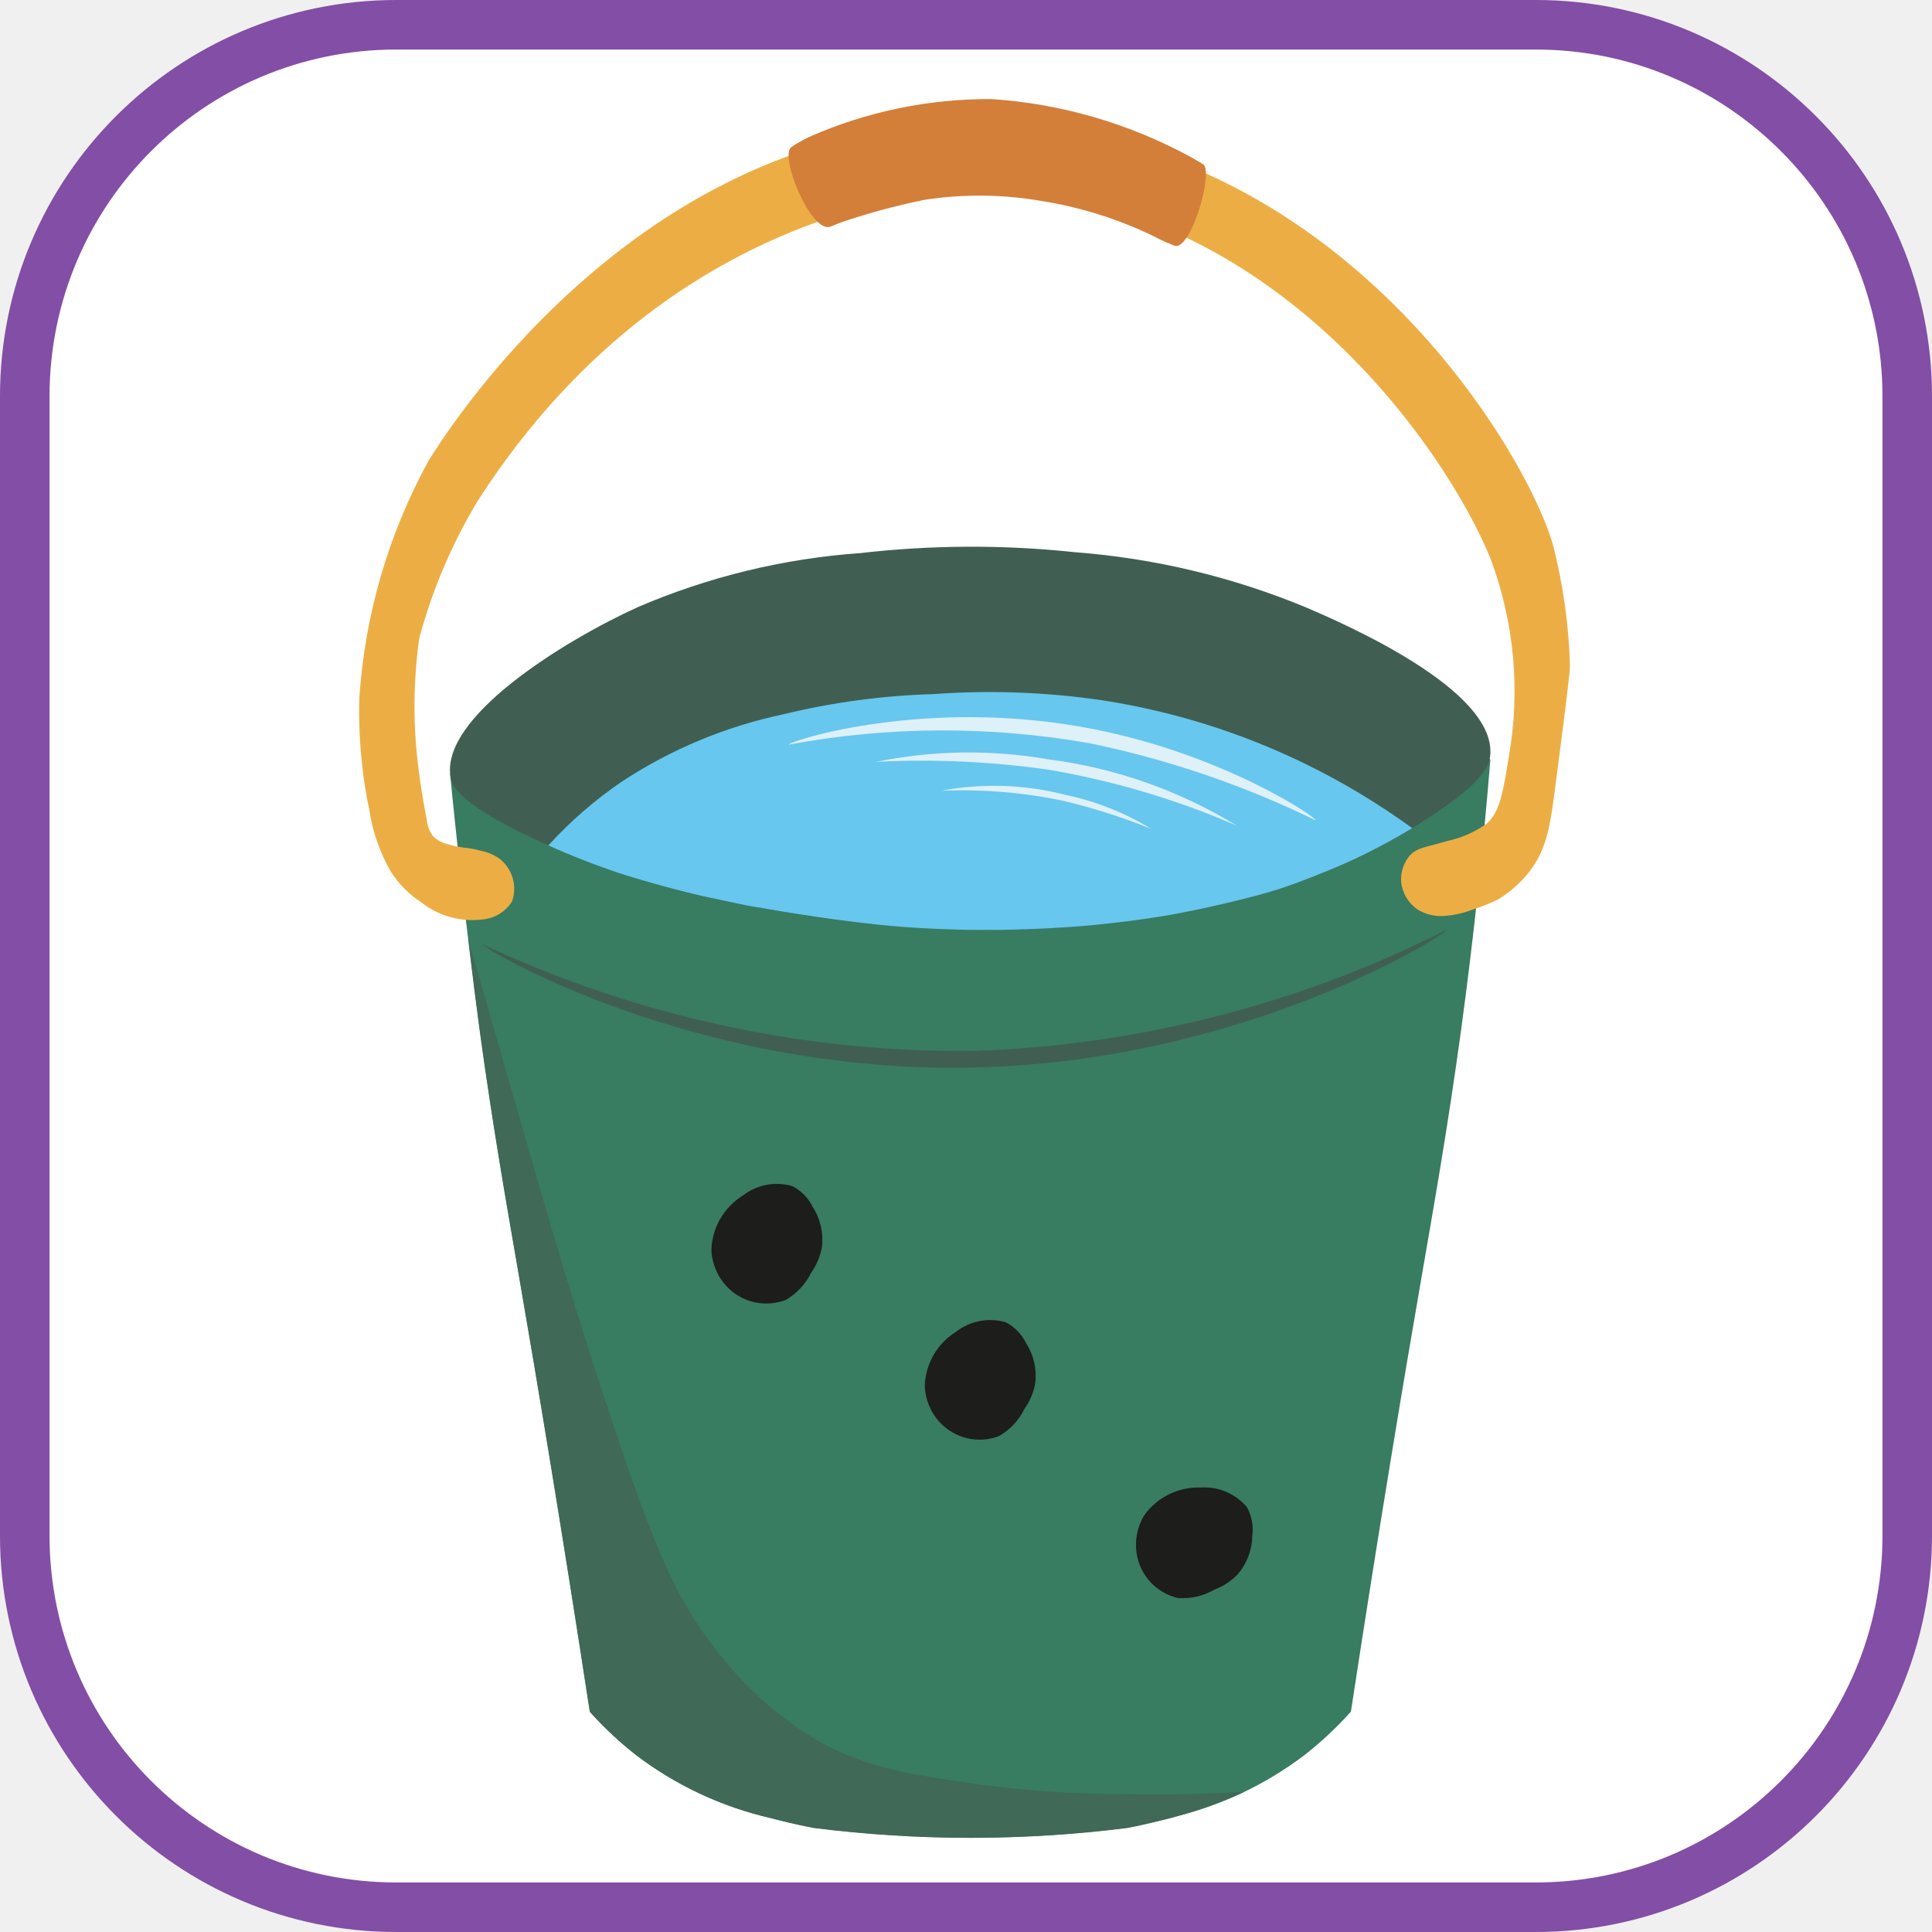
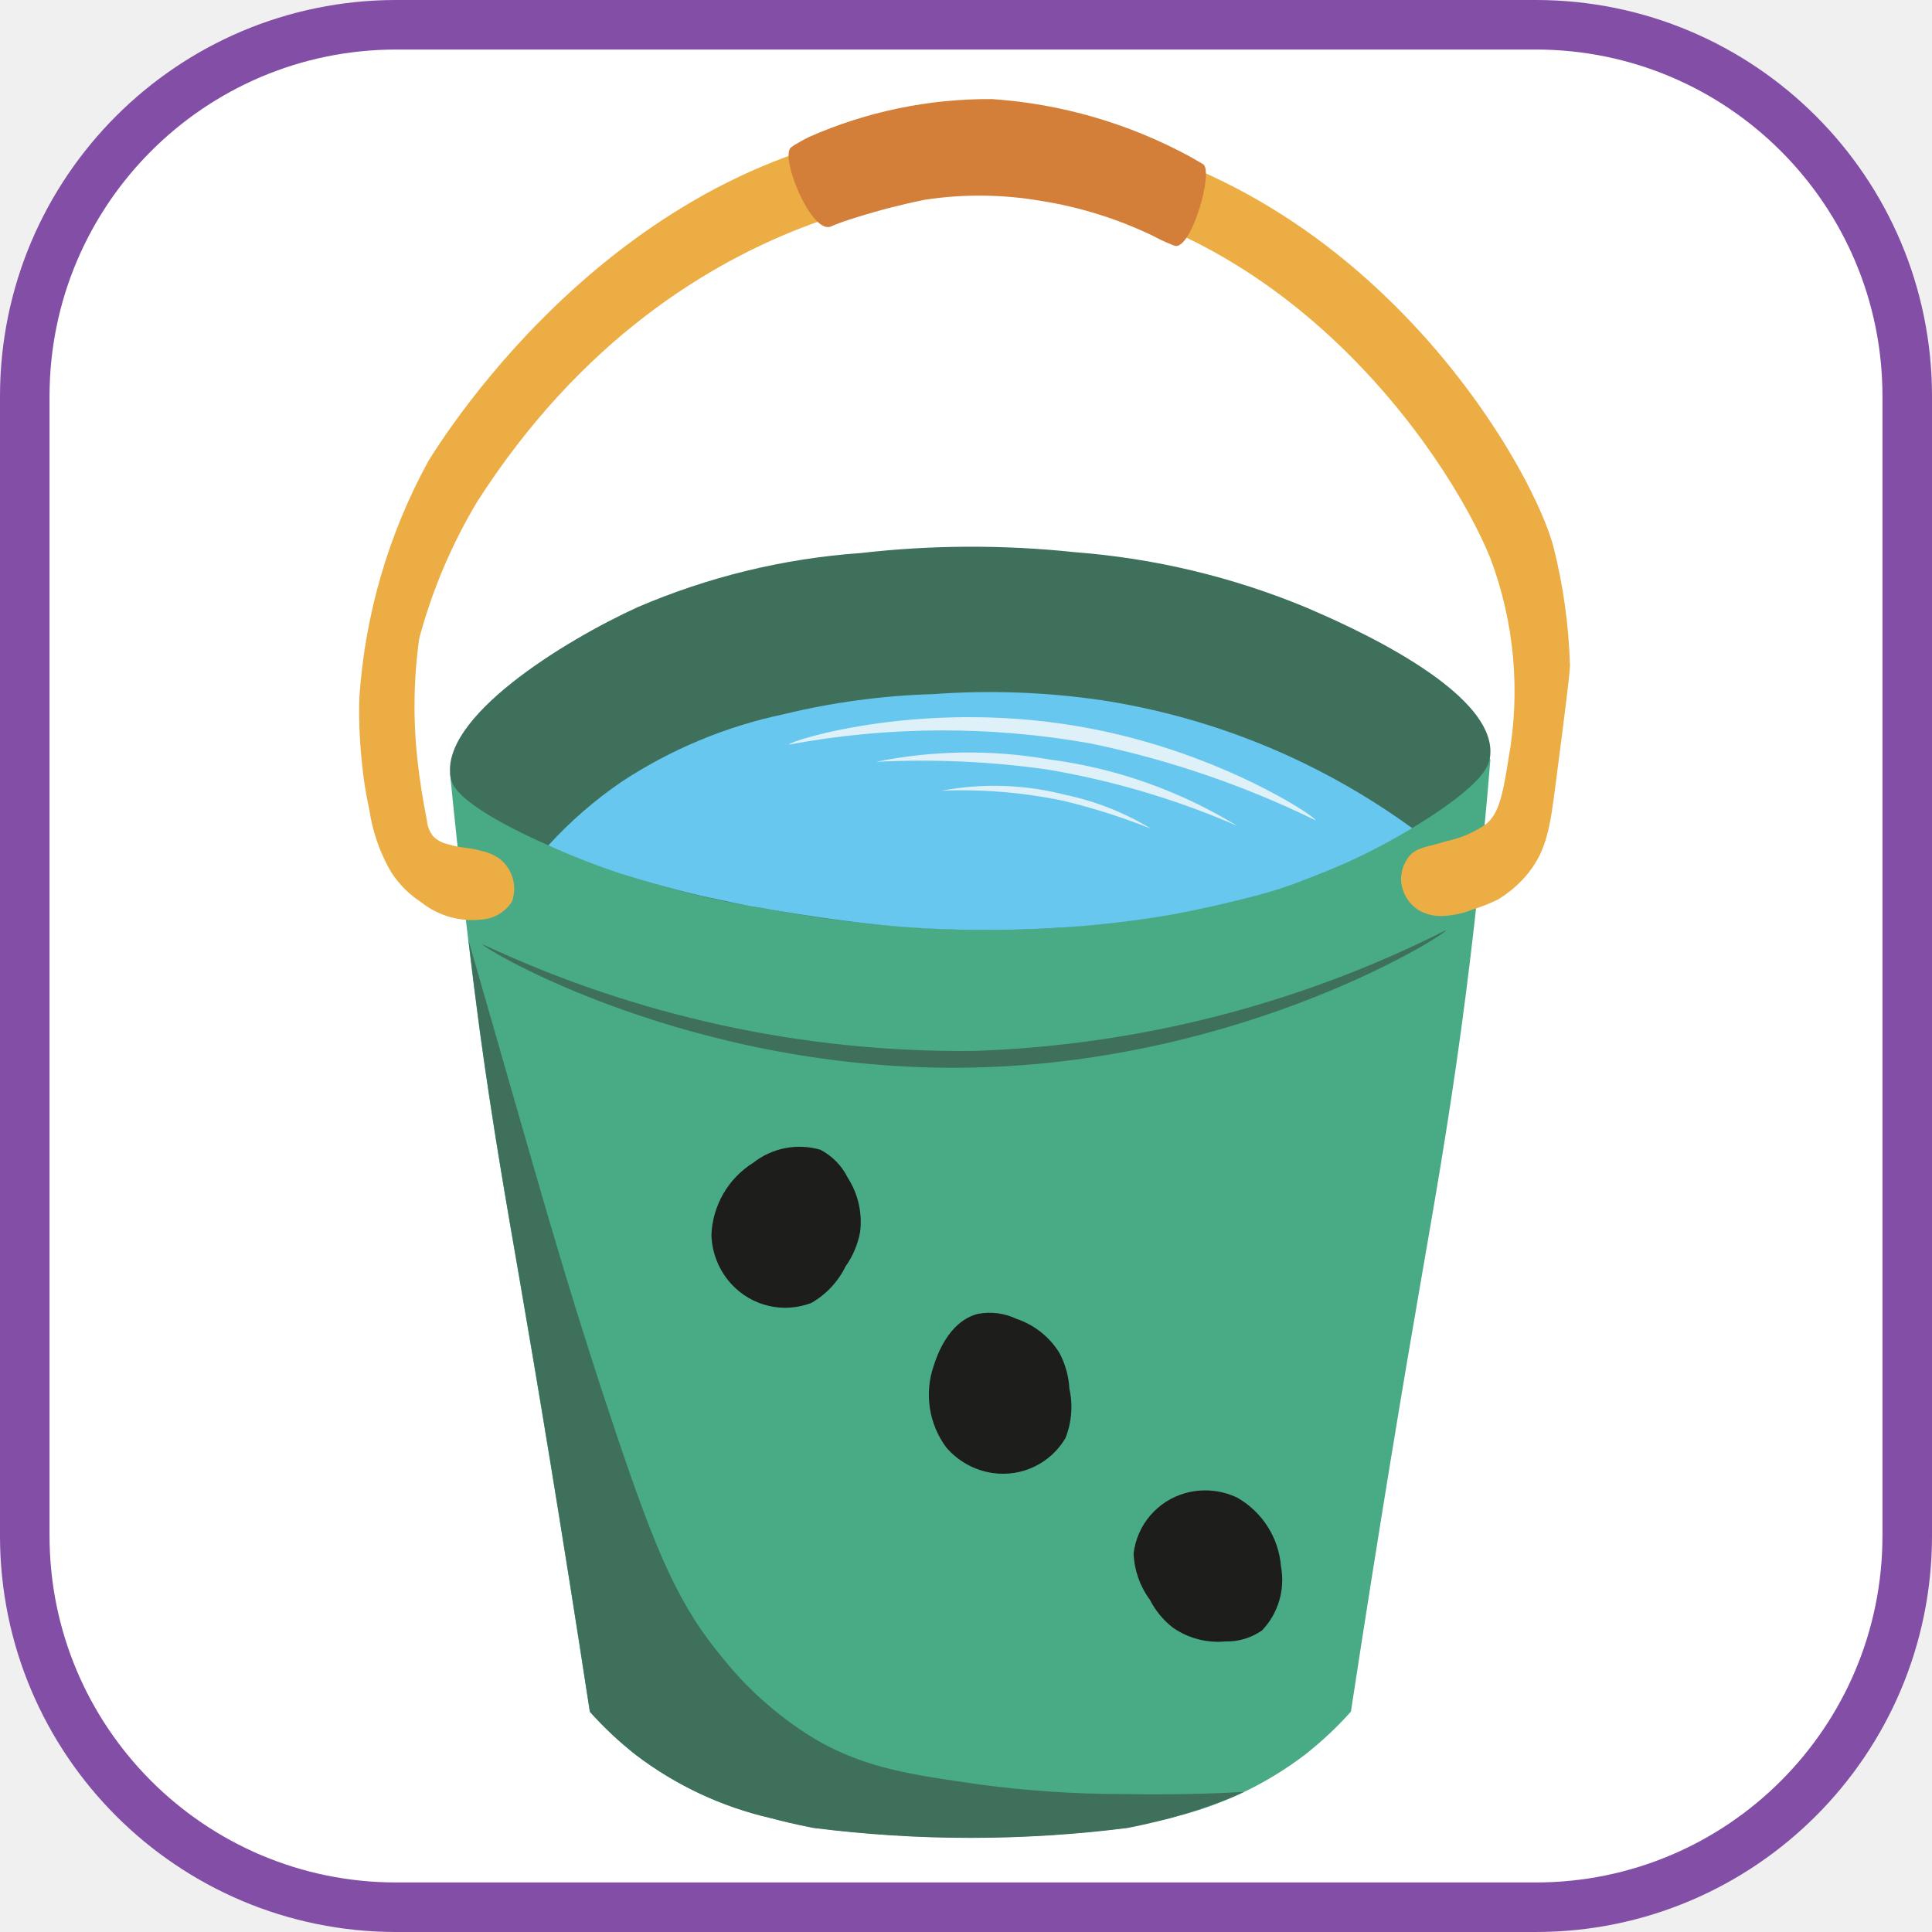
<svg xmlns="http://www.w3.org/2000/svg" viewBox="0 0 156 156" fill="none">
  <rect x="2" y="2" width="152" height="152" rx="30" fill="white" stroke="#834EA5" stroke-width="4" />
-   <path d="M111.032 56.782C106.998 56.099 103.966 58.935 101.039 60.611C96.309 63.321 94.643 61.037 78.348 60.657C69.791 60.456 62.584 60.534 55.657 60.611C53.422 60.637 47.261 58.213 40.44 60.944C39.583 61.687 38.551 62.198 37.441 62.43C37.076 62.479 36.706 62.485 36.34 62.447C36.639 65.534 37.07 69.623 37.635 74.433C38.101 78.394 38.511 81.607 38.727 83.189C39.804 91.083 40.922 97.364 41.922 103.158C43.325 111.277 45.304 123.1 47.619 138.206C48.758 139.479 50.007 140.649 51.351 141.702C54.564 144.142 58.258 145.873 62.19 146.78C62.969 146.984 64.157 147.287 65.676 147.579C74.091 148.646 82.608 148.646 91.024 147.579C92.542 147.28 93.722 146.98 94.51 146.78C98.441 145.873 102.135 144.142 105.348 141.702C106.693 140.649 107.941 139.479 109.08 138.206C111.388 123.098 113.367 111.277 114.778 103.158C115.778 97.364 116.895 91.086 117.973 83.195C118.531 79.106 118.911 75.774 119.064 74.433C119.643 69.348 120.049 64.913 120.34 61.336C119.552 60.693 118.723 60.102 117.859 59.565C115.768 58.237 113.456 57.295 111.032 56.782Z" fill="#387C62" />
-   <path d="M105.434 49.037C99.488 46.574 93.189 45.072 86.772 44.585C81.022 43.975 75.223 43.999 69.48 44.658C63.271 45.096 57.181 46.576 51.464 49.037C45.63 51.695 35.352 57.977 36.407 62.877C36.517 63.381 36.966 64.903 43.49 67.906C49.457 70.593 55.762 72.452 62.232 73.434C67.89 74.493 73.631 75.045 79.387 75.083C86.079 75.123 92.751 74.376 99.269 72.858C105.061 71.506 110.572 69.153 115.554 65.904C119.808 63.099 120.229 61.843 120.321 61.076C120.966 55.704 108.353 50.29 105.434 49.037Z" fill="#405F52" />
-   <path d="M116.775 75.097C116.877 75.374 100.685 85.715 78.59 86.199C55.889 86.696 38.873 76.529 38.968 76.245C51.361 82.055 64.903 84.999 78.59 84.859C91.877 84.424 104.909 81.093 116.775 75.097Z" fill="#405F52" />
+   <path d="M111.032 56.782C106.998 56.099 103.966 58.935 101.039 60.611C96.309 63.321 94.643 61.037 78.348 60.657C69.791 60.456 62.584 60.534 55.657 60.611C53.422 60.637 47.261 58.213 40.44 60.944C39.583 61.687 38.551 62.198 37.441 62.43C37.076 62.479 36.706 62.485 36.34 62.447C36.639 65.534 37.07 69.623 37.635 74.433C38.101 78.394 38.511 81.607 38.727 83.189C39.804 91.083 40.922 97.364 41.922 103.158C43.325 111.277 45.304 123.1 47.619 138.206C48.758 139.479 50.007 140.649 51.351 141.702C54.564 144.142 58.258 145.873 62.19 146.78C62.969 146.984 64.157 147.287 65.676 147.579C74.091 148.646 82.608 148.646 91.024 147.579C92.542 147.28 93.722 146.98 94.51 146.78C98.441 145.873 102.135 144.142 105.348 141.702C106.693 140.649 107.941 139.479 109.08 138.206C111.388 123.098 113.367 111.277 114.778 103.158C115.778 97.364 116.895 91.086 117.973 83.195C118.531 79.106 118.911 75.774 119.064 74.433C119.643 69.348 120.049 64.913 120.34 61.336C119.552 60.693 118.723 60.102 117.859 59.565C115.768 58.237 113.456 57.295 111.032 56.782Z" fill="#48AB85" />
+   <path d="M105.434 49.037C99.488 46.574 93.189 45.072 86.772 44.585C81.022 43.975 75.223 43.999 69.48 44.658C63.271 45.096 57.181 46.576 51.464 49.037C45.63 51.695 35.352 57.977 36.407 62.877C36.517 63.381 36.966 64.903 43.49 67.906C49.457 70.593 55.762 72.452 62.232 73.434C67.89 74.493 73.631 75.045 79.387 75.083C86.079 75.123 92.751 74.376 99.269 72.858C105.061 71.506 110.572 69.153 115.554 65.904C119.808 63.099 120.229 61.843 120.321 61.076C120.966 55.704 108.353 50.29 105.434 49.037Z" fill="#3E705B" />
+   <path d="M116.775 75.097C116.877 75.374 100.685 85.715 78.59 86.199C55.889 86.696 38.873 76.529 38.968 76.245C51.361 82.055 64.903 84.999 78.59 84.859C91.877 84.424 104.909 81.093 116.775 75.097Z" fill="#3E705B" />
  <path d="M105.336 61.649C100.19 59.146 94.698 57.427 89.043 56.551C84.513 55.882 79.924 55.713 75.357 56.047C71.276 56.164 67.218 56.709 63.251 57.676C58.609 58.655 54.192 60.495 50.227 63.099C48.048 64.582 46.051 66.315 44.276 68.263C46.144 69.104 48.054 69.85 49.997 70.5C49.997 70.5 52.711 71.387 55.921 72.165C56.842 72.389 57.675 72.561 58.957 72.834C60.239 73.107 60.536 73.16 60.744 73.192C61.539 73.317 61.767 73.358 62.224 73.44C62.278 73.449 68.003 74.472 72.849 74.839C73.238 74.869 73.562 74.89 73.817 74.906C74.535 74.954 76.682 75.083 79.38 75.091C83.308 75.1 86.464 74.845 87.202 74.791C90.992 74.473 93.824 73.987 94.57 73.857C94.57 73.857 97.853 73.281 101.524 72.296C102.807 71.951 103.735 71.636 103.981 71.546C104.41 71.396 104.786 71.261 105.206 71.097C106.348 70.66 107.746 70.126 109.452 69.326C111.02 68.588 112.548 67.768 114.031 66.871C111.292 64.878 108.382 63.131 105.336 61.649Z" fill="#67C7EE" />
  <path d="M106.233 66.242C100.456 63.418 94.347 61.33 88.05 60.028C79.992 58.596 71.741 58.628 63.694 60.124C63.661 59.847 74.882 56.212 88.337 58.88C98.834 60.955 106.336 66.009 106.233 66.242Z" fill="#DEF0F8" />
  <path d="M99.873 66.673C94.957 64.538 89.798 63.012 84.512 62.127C79.951 61.485 75.34 61.279 70.74 61.514C75.326 60.58 80.046 60.512 84.656 61.313C90.05 62.006 95.236 63.833 99.873 66.673Z" fill="#DEF0F8" />
  <path d="M92.931 66.912C90.632 65.994 88.271 65.242 85.864 64.663C82.625 63.984 79.314 63.711 76.008 63.849C79.329 63.223 82.746 63.335 86.019 64.178C88.462 64.69 90.799 65.614 92.931 66.912Z" fill="#DEF0F8" />
  <path d="M126.767 53.731C126.674 50.493 126.226 47.275 125.431 44.135C123.487 36.884 108.361 10.797 79.825 9.965C54.158 9.216 38.344 31.175 34.591 37.223C31.372 43.103 29.47 49.614 29.018 56.302C28.966 57.996 29.027 59.692 29.201 61.378C29.325 62.732 29.533 64.077 29.823 65.405C30.084 67.159 30.673 68.848 31.56 70.384C32.192 71.372 33.026 72.213 34.008 72.854C34.711 73.411 35.52 73.821 36.385 74.058C37.251 74.295 38.155 74.355 39.044 74.233C39.51 74.179 39.957 74.023 40.355 73.775C40.752 73.526 41.089 73.193 41.341 72.798C41.562 72.18 41.58 71.508 41.391 70.879C41.202 70.25 40.817 69.699 40.292 69.305C39.861 69.011 39.375 68.807 38.863 68.705C37.76 68.387 37.311 68.521 36.11 68.15C35.676 68.054 35.28 67.833 34.969 67.516C34.689 67.159 34.517 66.729 34.476 66.278C34.104 64.412 33.876 62.82 33.738 61.616C33.35 58.304 33.383 54.956 33.837 51.651C33.863 51.532 33.881 51.445 33.894 51.385C34.942 47.542 36.515 43.863 38.568 40.45C55.296 14.421 79.93 15.256 79.93 15.256C102.975 16.038 116.836 36.465 120.336 45.065C122.282 50.23 122.789 55.827 121.804 61.258C121.294 64.61 120.921 65.744 120.004 66.534C119.041 67.209 117.95 67.68 116.799 67.921C115.18 68.425 114.428 68.392 113.784 69.141C113.312 69.728 113.081 70.472 113.137 71.222C113.187 71.668 113.332 72.099 113.563 72.483C113.795 72.867 114.107 73.197 114.478 73.449C115.13 73.845 115.892 74.021 116.652 73.953C117.408 73.903 118.151 73.737 118.856 73.461C119.554 73.243 120.236 72.976 120.897 72.662C121.86 72.093 122.713 71.354 123.414 70.482C124.9 68.612 125.174 66.688 125.599 63.402C126.381 57.365 126.767 54.35 126.767 53.731Z" fill="#ECAE44" />
  <path d="M80.11 8.001C75.011 7.962 69.962 9.009 65.299 11.072C64.877 11.276 64.425 11.546 64.425 11.546C64.222 11.653 64.028 11.779 63.846 11.92C63.013 12.783 65.398 18.604 66.958 18.328C67.099 18.305 67.15 18.245 67.832 17.991C67.832 17.991 68.431 17.769 69.192 17.541C70.995 16.974 72.828 16.503 74.681 16.128C77.788 15.656 80.95 15.687 84.047 16.219C87.188 16.715 90.239 17.668 93.105 19.047C93.573 19.302 94.056 19.529 94.552 19.727C94.672 19.784 94.798 19.83 94.926 19.864C96.252 19.976 97.972 13.904 97.168 13.276C97.151 13.262 97.06 13.21 96.879 13.103C96.376 12.803 96.009 12.602 95.997 12.597C91.09 9.948 85.673 8.381 80.11 8.001Z" fill="#D37F39" />
-   <path d="M100.376 144.72L100.439 144.693C97.991 144.825 94.65 144.938 90.682 144.861C86.825 144.861 82.973 144.605 79.15 144.096C73.616 143.308 70.097 142.807 66.159 140.627C63.221 138.909 60.619 136.674 58.477 134.03C54.879 129.757 53.08 125.643 49.721 115.654C46.593 106.358 44.41 98.812 42.688 92.829C41.232 87.775 39.482 81.691 37.827 75.921C38.22 79.203 38.556 81.829 38.745 83.21C39.822 91.104 40.94 97.383 41.94 103.179C43.343 111.298 45.322 123.121 47.637 138.227C48.776 139.5 50.025 140.67 51.369 141.723C54.582 144.163 58.276 145.894 62.208 146.801C62.987 147.005 64.175 147.308 65.694 147.6C74.109 148.667 82.626 148.667 91.042 147.6C92.79 147.263 94.528 146.801 94.528 146.801C96.15 146.354 97.745 145.816 99.308 145.191C99.399 145.154 99.946 144.923 100.095 144.849C100.095 144.849 100.233 144.78 100.369 144.722L100.376 144.72Z" fill="#406957" />
-   <path d="M66.364 100.712C66.227 101.455 65.928 102.159 65.49 102.775C65.04 103.696 64.322 104.461 63.431 104.968C62.619 105.277 61.734 105.337 60.887 105.142C60.041 104.947 59.271 104.504 58.677 103.871C57.918 103.063 57.479 102.007 57.443 100.899C57.475 100.024 57.72 99.17 58.159 98.412C58.597 97.654 59.215 97.015 59.957 96.551C60.518 96.112 61.175 95.812 61.875 95.677C62.574 95.542 63.296 95.575 63.98 95.773C64.696 96.147 65.274 96.74 65.629 97.466C66.247 98.428 66.507 99.577 66.364 100.712Z" fill="#1D1D1B" />
-   <path d="M99.925 127.133C99.398 127.674 98.758 128.092 98.051 128.358C97.164 128.873 96.143 129.109 95.12 129.034C94.273 128.838 93.504 128.395 92.91 127.761C92.317 127.127 91.924 126.331 91.784 125.473C91.605 124.382 91.829 123.263 92.413 122.325C92.926 121.616 93.605 121.044 94.39 120.658C95.175 120.272 96.043 120.085 96.918 120.112C97.628 120.06 98.341 120.178 98.997 120.455C99.653 120.733 100.234 121.162 100.691 121.708C101.076 122.417 101.225 123.23 101.116 124.029C101.094 125.171 100.673 126.27 99.925 127.133Z" fill="#1D1D1B" />
-   <path d="M83.588 111.705C83.452 112.448 83.154 113.152 82.716 113.768C82.266 114.69 81.549 115.454 80.657 115.961C79.845 116.27 78.96 116.331 78.114 116.135C77.267 115.94 76.498 115.497 75.903 114.864C75.144 114.056 74.706 113 74.669 111.892C74.701 111.017 74.947 110.163 75.385 109.405C75.823 108.647 76.441 108.008 77.183 107.544C77.745 107.105 78.402 106.806 79.101 106.671C79.8 106.535 80.522 106.568 81.206 106.766C81.922 107.14 82.5 107.733 82.855 108.459C83.474 109.421 83.733 110.57 83.588 111.705Z" fill="#1D1D1B" />
+   <path d="M100.376 144.72L100.439 144.693C97.991 144.825 94.65 144.938 90.682 144.861C86.825 144.861 82.973 144.605 79.15 144.096C73.616 143.308 70.097 142.807 66.159 140.627C63.221 138.909 60.619 136.674 58.477 134.03C54.879 129.757 53.08 125.643 49.721 115.654C46.593 106.358 44.41 98.812 42.688 92.829C41.232 87.775 39.482 81.691 37.827 75.921C38.22 79.203 38.556 81.829 38.745 83.21C39.822 91.104 40.94 97.383 41.94 103.179C43.343 111.298 45.322 123.121 47.637 138.227C48.776 139.5 50.025 140.67 51.369 141.723C54.582 144.163 58.276 145.894 62.208 146.801C62.987 147.005 64.175 147.308 65.694 147.6C74.109 148.667 82.626 148.667 91.042 147.6C92.79 147.263 94.528 146.801 94.528 146.801C96.15 146.354 97.745 145.816 99.308 145.191C99.399 145.154 99.946 144.923 100.095 144.849C100.095 144.849 100.233 144.78 100.369 144.722L100.376 144.72Z" fill="#3E705B" />
+   <path d="M85.546 109.248C86.02 110.137 86.294 111.119 86.347 112.125C86.645 113.46 86.534 114.854 86.028 116.125C85.439 117.122 84.567 117.922 83.524 118.423C82.48 118.925 81.31 119.105 80.164 118.941C78.701 118.731 77.364 117.995 76.403 116.871C75.709 115.933 75.254 114.839 75.08 113.685C74.906 112.531 75.017 111.352 75.403 110.251C75.603 109.628 76.528 106.716 78.95 106.09C80.007 105.888 81.102 106.028 82.074 106.49C83.519 106.974 84.748 107.95 85.546 109.248Z" fill="#1D1D1B" />
+   <path d="M69.449 99.482C69.264 100.482 68.863 101.43 68.273 102.258C67.667 103.499 66.702 104.528 65.502 105.211C64.409 105.626 63.218 105.708 62.078 105.445C60.939 105.182 59.904 104.586 59.103 103.733C58.082 102.646 57.492 101.225 57.443 99.734C57.485 98.556 57.816 97.407 58.406 96.387C58.996 95.366 59.827 94.506 60.827 93.882C61.582 93.291 62.466 92.888 63.408 92.706C64.349 92.524 65.32 92.568 66.241 92.835C67.205 93.338 67.982 94.136 68.461 95.113C69.293 96.408 69.642 97.954 69.449 99.482Z" fill="#1D1D1B" />
+   <path d="M94.711 131.431C93.93 130.821 93.291 130.047 92.841 129.163C92.04 128.08 91.585 126.781 91.534 125.435C91.668 124.302 92.136 123.235 92.877 122.368C93.618 121.501 94.6 120.874 95.697 120.565C97.098 120.172 98.594 120.302 99.906 120.931C100.904 121.5 101.747 122.305 102.362 123.275C102.978 124.245 103.346 125.351 103.435 126.496C103.606 127.415 103.556 128.362 103.289 129.258C103.022 130.155 102.546 130.975 101.9 131.651C101.03 132.255 99.99 132.567 98.931 132.541C97.438 132.676 95.945 132.283 94.711 131.431Z" fill="#1D1D1B" />
</svg>
